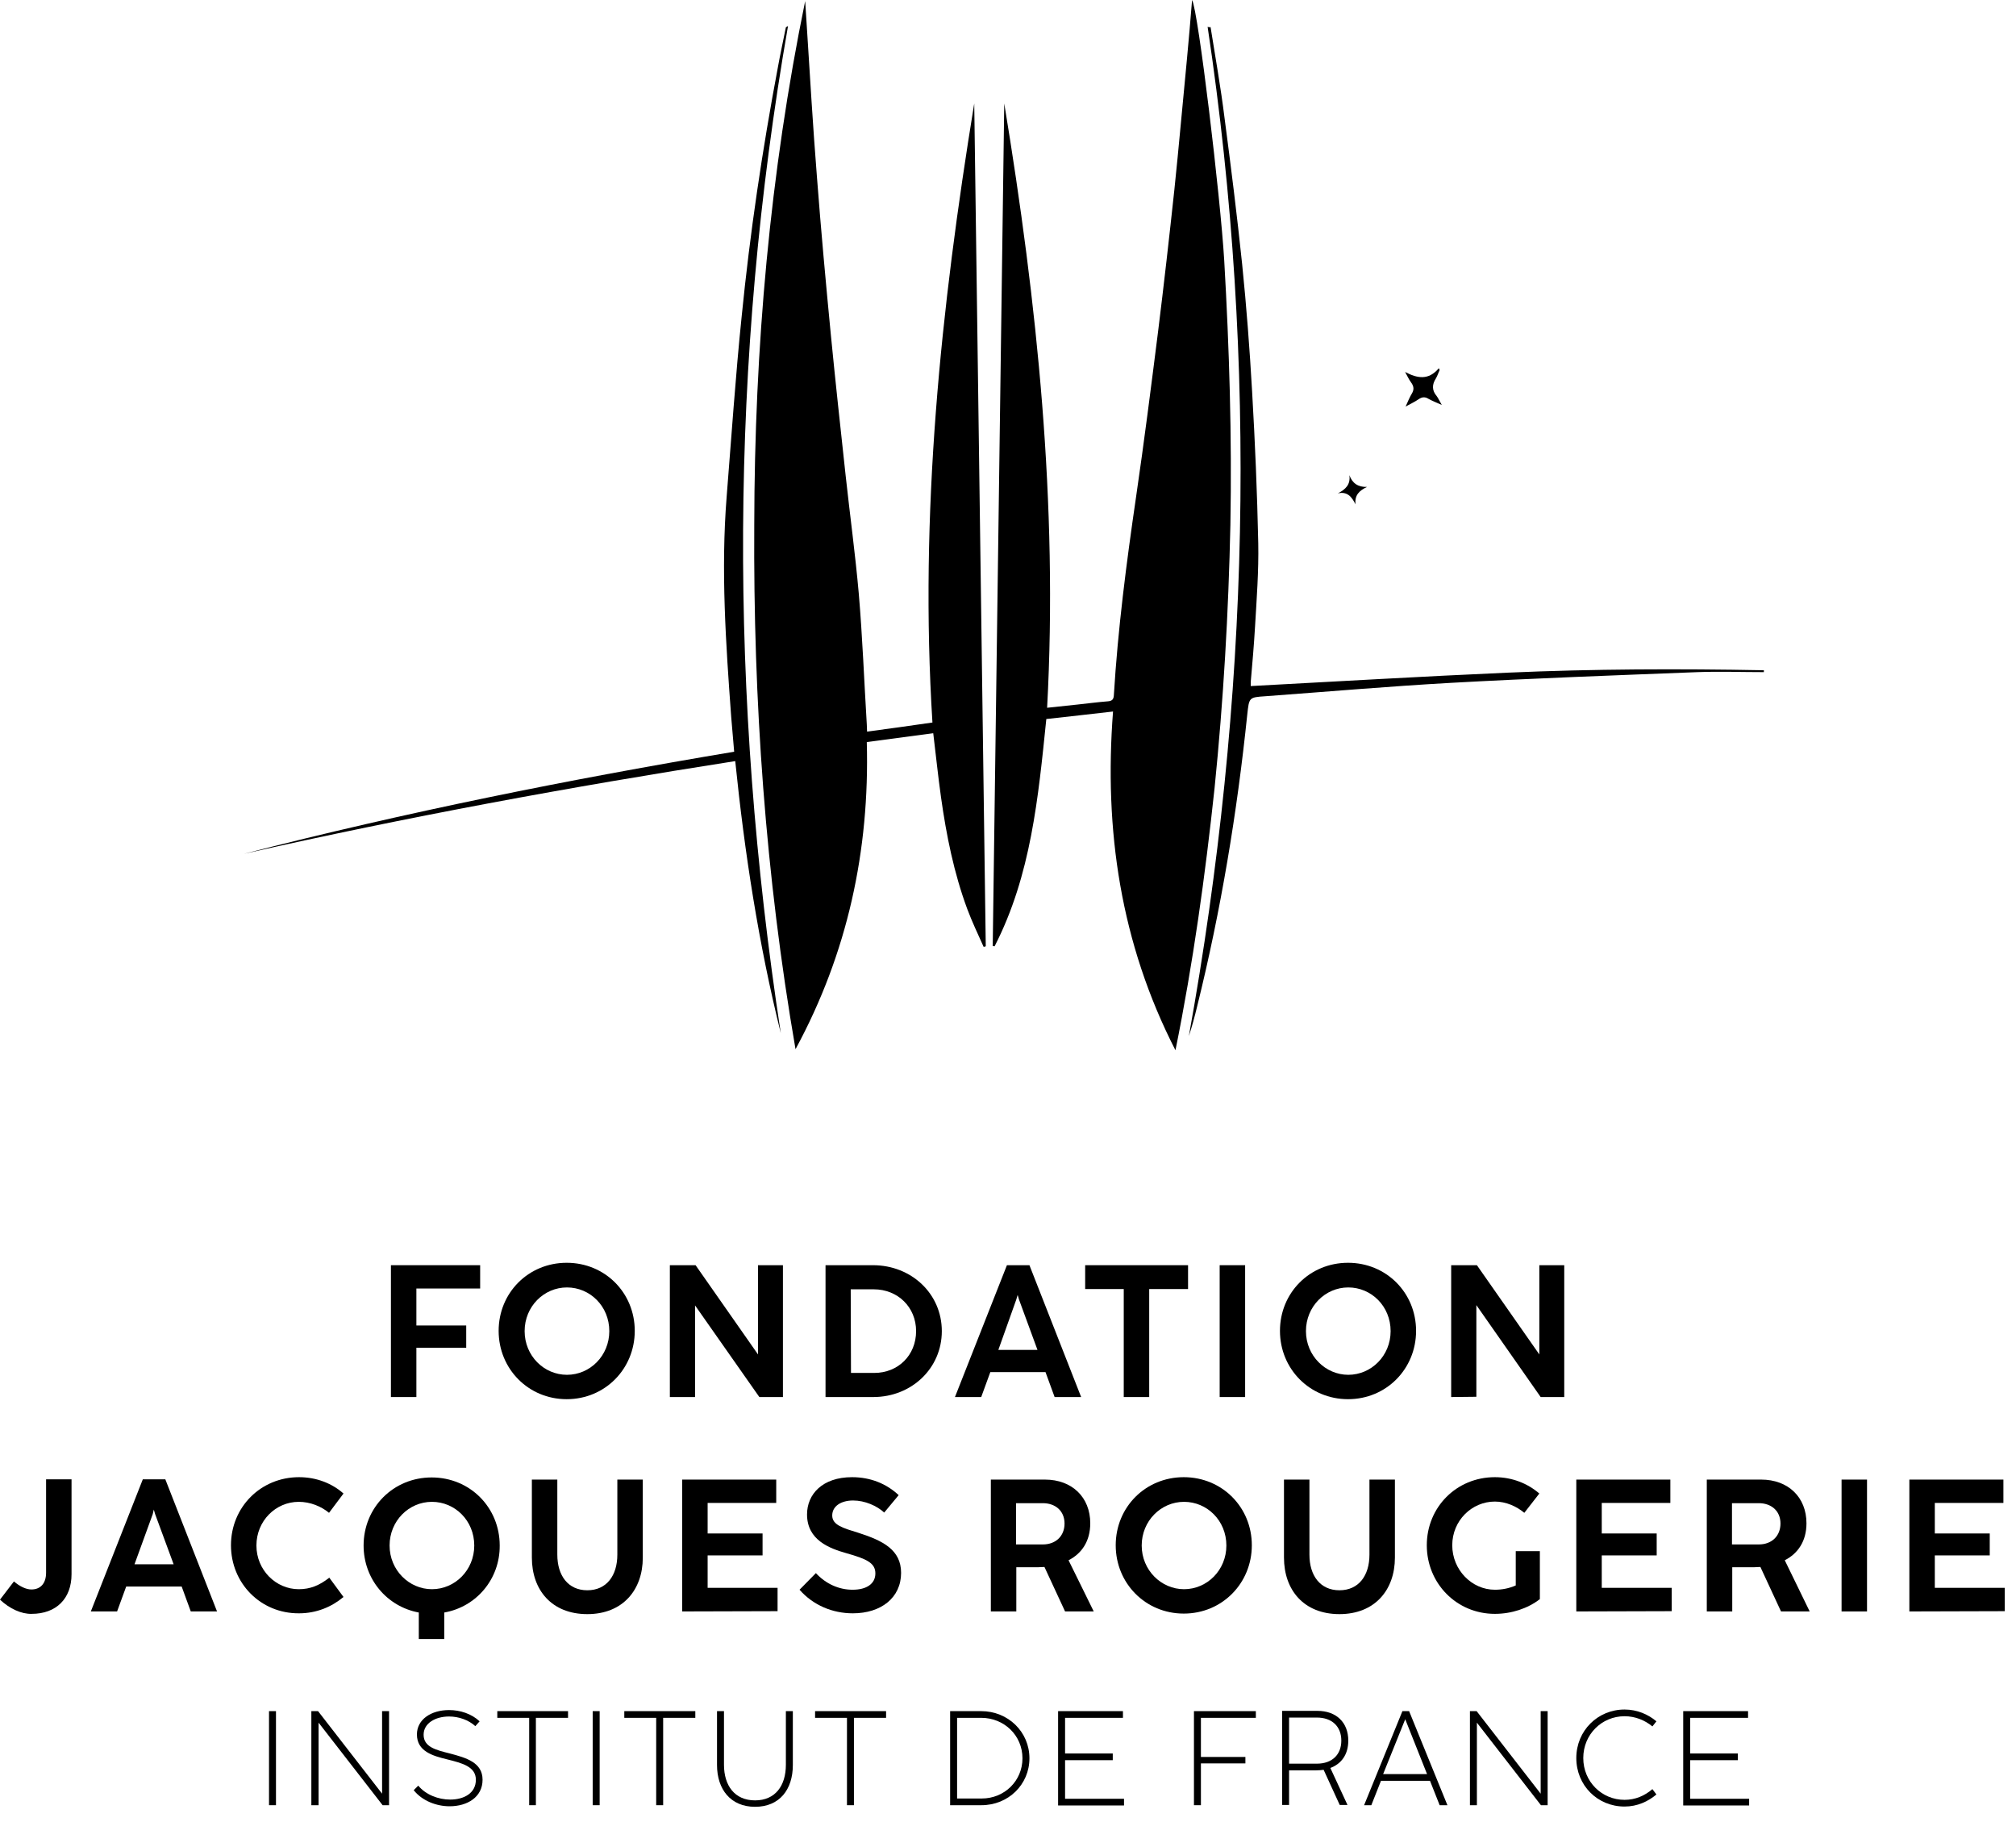
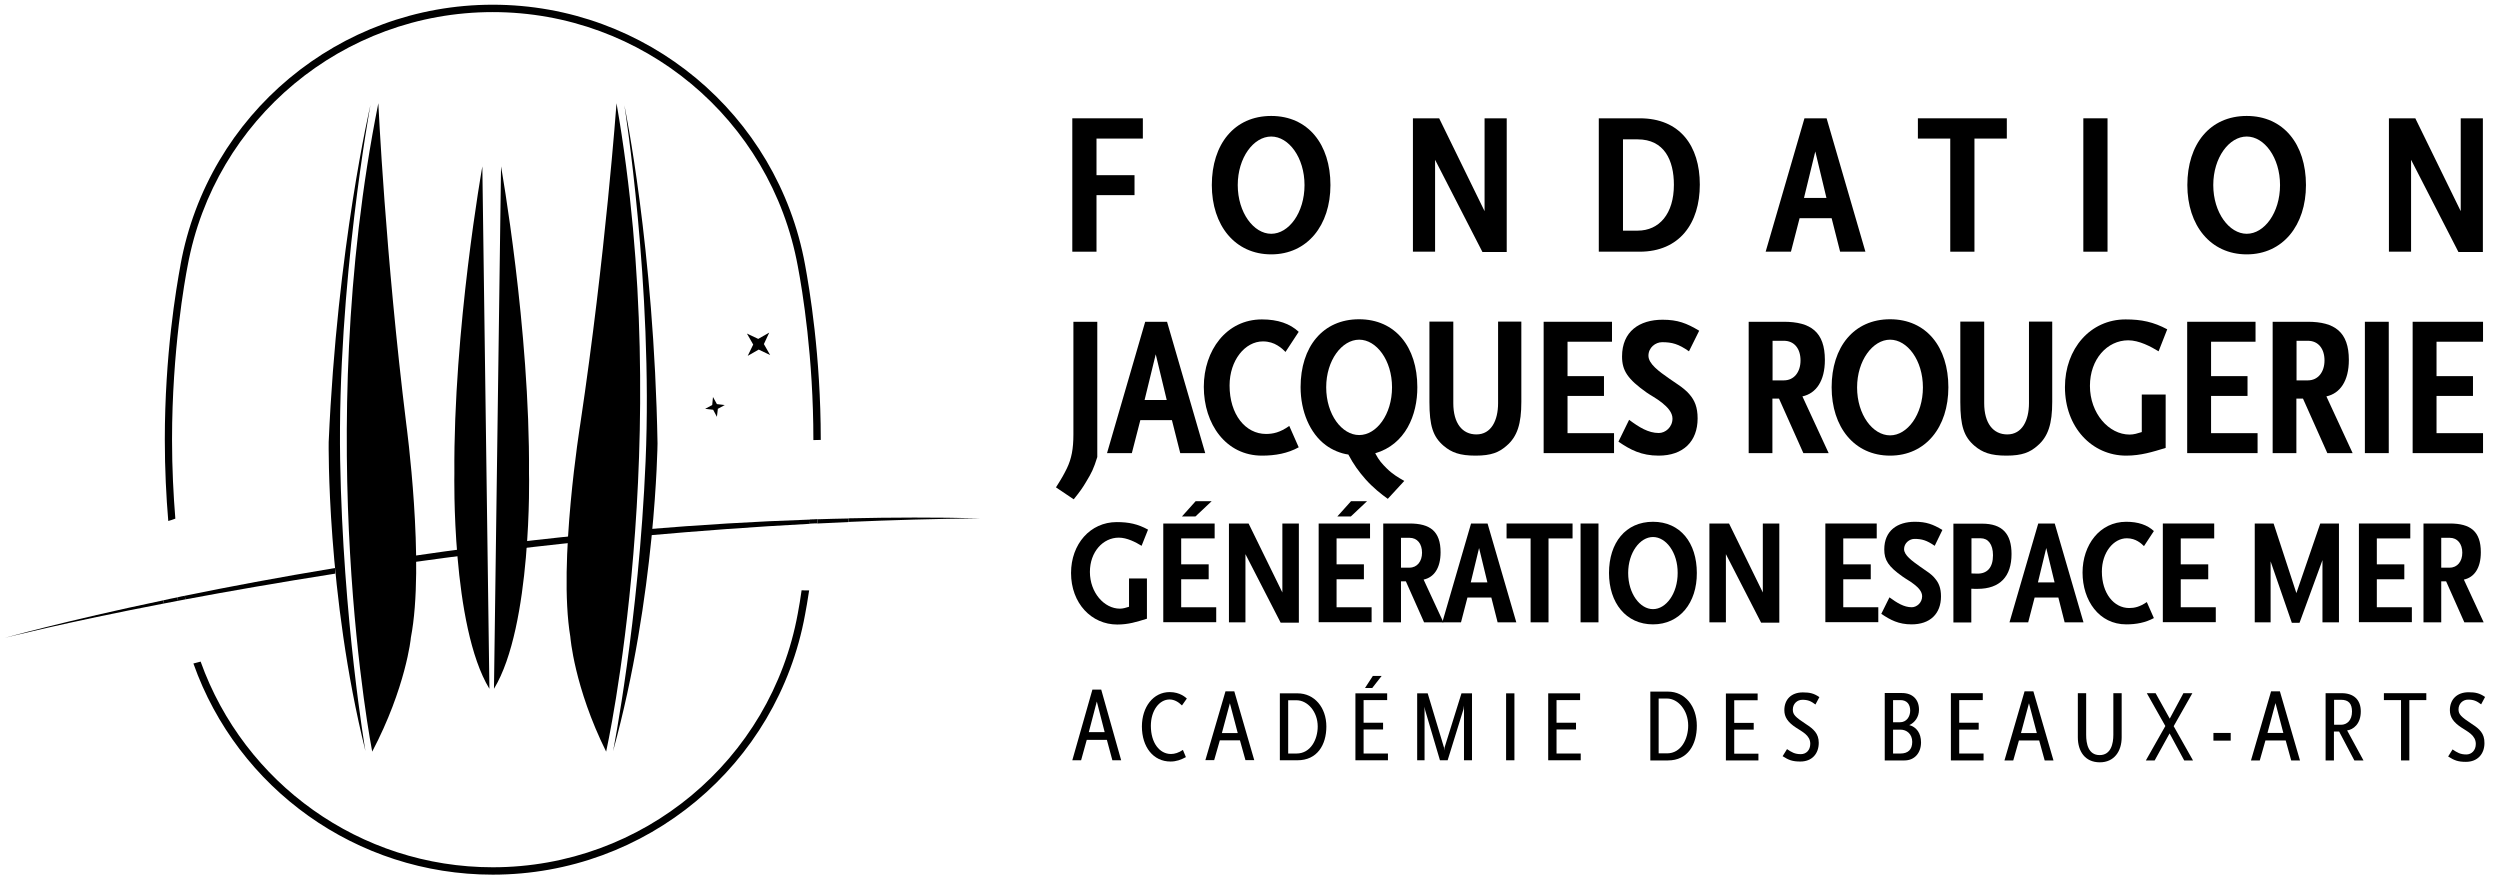
- <svg xmlns="http://www.w3.org/2000/svg" version="1.2" baseProfile="tiny" id="Calque_1" x="0px" y="0px" viewBox="0 0 752.4 679.8" overflow="visible" xml:space="preserve">
+ <svg xmlns="http://www.w3.org/2000/svg" version="1.1" id="Calque_1" x="0px" y="0px" viewBox="0 0 1591.2 561.8" style="enable-background:new 0 0 1591.2 561.8;" xml:space="preserve">
  <g>
-     <path d="M145.9,521.3v-49.2h33.3v8.7h-23.8v13.8H174v8.3h-18.6v18.4H145.9z" />
-     <path d="M186.1,496.6c0-14.2,11.1-25.4,25.4-25.4s25.4,11.2,25.4,25.4c0,14.2-11.1,25.5-25.4,25.5S186.1,510.8,186.1,496.6z    M227.4,496.7c0-9.3-7.2-16.3-15.8-16.3s-15.8,7.1-15.8,16.3S203,513,211.6,513C220.2,513,227.4,505.9,227.4,496.7z" />
-     <path d="M250,521.3v-49.2h9.6l23.3,33.3v-33.3h9.3v49.2h-8.8l-24-34.2v34.2H250z" />
-     <path d="M308.1,521.3v-49.2h17.7c14.3,0,25.7,10.6,25.7,24.6c0,13.9-11.3,24.6-25.6,24.6H308.1z M317.6,512.3h8.7   c8.9,0,15.6-6.6,15.6-15.6c0-8.9-6.8-15.6-15.8-15.6h-8.6L317.6,512.3L317.6,512.3z" />
-     <path d="M393.6,521.3l-3.4-9.3h-20.6l-3.4,9.3h-9.8l19.4-49.2h8.4l19.3,49.2H393.6z M372.6,503.7h14.6l-6.9-18.8l-0.5-1.7l-0.5,1.7   L372.6,503.7z" />
-     <path d="M419.4,521.3V481H405v-8.9h38.4v8.9h-14.5v40.3H419.4z" />
-     <path d="M455.2,521.3v-49.2h9.5v49.2H455.2z" />
-     <path d="M477.7,496.6c0-14.2,11.1-25.4,25.4-25.4c14.3,0,25.4,11.2,25.4,25.4c0,14.2-11.1,25.5-25.4,25.5S477.7,510.8,477.7,496.6z    M519,496.7c0-9.3-7.2-16.3-15.8-16.3s-15.8,7.1-15.8,16.3s7.3,16.3,15.8,16.3C511.8,513,519,505.9,519,496.7z" />
-     <path d="M541.6,521.3v-49.2h9.6l23.3,33.3v-33.3h9.3v49.2H575L551,487v34.2L541.6,521.3L541.6,521.3z" />
-     <path d="M0,596.9l5.2-6.8c2.2,1.9,4.6,3,6.5,3c3.3,0,5.5-2.1,5.5-6.3V552h9.5v35.4c0,9.1-5.7,14.8-14.9,14.8   C8,602.3,3.6,600.3,0,596.9z" />
-     <path d="M71.2,601.3l-3.4-9.3H47.1l-3.4,9.3h-9.8L53.3,552h8.4L81,601.3H71.2z M50.2,583.7h14.6L57.9,565l-0.5-1.7L57,565   L50.2,583.7z" />
-     <path d="M86.2,576.6c0-14.2,11.1-25.4,25.4-25.4c6.5,0,12.3,2.3,16.6,6.1l-5.4,7.2c-2.9-2.4-7-4.1-11.3-4.1   c-8.6,0-15.8,7.1-15.8,16.3S103,593,111.5,593c4.3,0,7.7-1.4,11.4-4.3l5.3,7.2c-4.4,3.7-10.1,6.1-16.6,6.1   C97.3,602.1,86.2,590.8,86.2,576.6z" />
-     <path d="M165.8,601.7v9.9h-9.5v-9.9c-11.9-2.2-20.6-12.5-20.6-25c0-14.2,11.1-25.4,25.4-25.4s25.4,11.2,25.4,25.4   C186.6,589.2,177.8,599.6,165.8,601.7z M177,576.7c0-9.3-7.2-16.3-15.8-16.3s-15.8,7.1-15.8,16.3s7.3,16.3,15.8,16.3   C169.8,593,177,585.9,177,576.7z" />
-     <path d="M198.5,581.2v-29.1h9.5v28c0,7.8,4,13.3,11.2,13.3s11.2-5.5,11.2-13.3v-28h9.5v29.1c0,12.1-7.5,21.1-20.7,21.1   C205.9,602.3,198.5,593.3,198.5,581.2z" />
-     <path d="M254.6,601.3v-49.2h35.1v8.7h-25.6v11.4h20.5v8.2h-20.5v12.1h26.1v8.7L254.6,601.3L254.6,601.3z" />
-     <path d="M298.4,593.2l6.1-6.2c3.8,4.1,8.7,6.2,13.7,6.2c5.2,0,8.5-2.2,8.5-6.1c0-3.9-3.3-5.4-10.7-7.5c-6.4-1.8-14.8-4.9-14.8-14.5   c0-7.5,5.7-13.9,16.8-13.9c7,0,12.9,2.5,17.4,6.7l-5.4,6.5c-2.7-2.5-7.2-4.5-11.6-4.5c-4.5,0-7.8,2.1-7.8,5.6   c0,3.6,4.1,4.7,9.9,6.5c9,2.9,15.8,6.3,15.8,14.9c0,9.3-7.5,15.1-18,15.1C310.7,602,303.5,599,298.4,593.2z" />
-     <path d="M408.2,601.3h-10.7l-7.7-16.6c-0.8,0-1.5,0.1-2.3,0.1h-8.2v16.5h-9.5v-49.2H390c10.1,0,16.9,6.6,16.9,16.3   c0,6.7-3.2,11.3-8.1,13.8L408.2,601.3z M379.2,576.3h10c4.9,0,8.1-3.2,8.1-7.8c0-4.8-3.5-7.6-8.1-7.6h-10V576.3z" />
-     <path d="M416.4,576.6c0-14.2,11.1-25.4,25.4-25.4s25.4,11.2,25.4,25.4s-11.1,25.5-25.4,25.5S416.4,590.8,416.4,576.6z M457.7,576.7   c0-9.3-7.2-16.3-15.8-16.3s-15.8,7.1-15.8,16.3s7.3,16.3,15.8,16.3C450.5,593,457.7,585.9,457.7,576.7z" />
-     <path d="M479.2,581.2v-29.1h9.5v28c0,7.8,4,13.3,11.2,13.3s11.2-5.5,11.2-13.3v-28h9.5v29.1c0,12.1-7.5,21.1-20.7,21.1   C486.6,602.3,479.2,593.3,479.2,581.2z" />
-     <path d="M565.7,578.8h9v17.9c-4.5,3.5-10.6,5.5-16.8,5.5c-14.3,0-25.4-11.4-25.4-25.6s11.1-25.4,25.4-25.4c6.4,0,12.2,2.3,16.6,6.1   l-5.6,7.2c-2.9-2.4-6.8-4.2-11-4.2c-8.6,0-15.9,7.1-15.9,16.3s7.3,16.6,15.9,16.6c2.7,0,5.3-0.5,7.8-1.6V578.8z" />
-     <path d="M588.3,601.3v-49.2h35.1v8.7h-25.6v11.4h20.5v8.2h-20.5v12.1h26.1v8.7L588.3,601.3L588.3,601.3z" />
-     <path d="M675.4,601.3h-10.7l-7.7-16.6c-0.8,0-1.5,0.1-2.3,0.1h-8.2v16.5H637v-49.2h20.3c10.1,0,16.9,6.6,16.9,16.3   c0,6.7-3.2,11.3-8.1,13.8L675.4,601.3z M646.4,576.3h10c4.9,0,8.1-3.2,8.1-7.8c0-4.8-3.5-7.6-8.1-7.6h-10V576.3z" />
-     <path d="M687.3,601.3v-49.2h9.5v49.2H687.3z" />
-     <path d="M712.6,601.3v-49.2h35.1v8.7h-25.6v11.4h20.5v8.2h-20.5v12.1h26.1v8.7L712.6,601.3L712.6,601.3z" />
+     <g>
+       <g>
+         <g>
+           <polygon points="475.4,212.3 482.6,215.7 489.6,211.7 486.2,219 490.2,226 482.9,222.5 475.9,226.5 479.4,219.3     " />
+         </g>
+         <g>
+           <polygon points="453.8,252.7 456.3,257.2 461.3,257.8 456.9,260.2 456.3,265.3 453.9,260.8 448.8,260.2 453.3,257.8     " />
+         </g>
+         <g>
+           <path d="M236.9,478.4c0,0-38.9-199,3.9-412.7c0,0,4.5,97,17.8,204.3c0,0,12,88.9,2.9,135.9C261.6,405.9,258.3,437.7,236.9,478.4      z" />
+         </g>
+         <g>
+           <path d="M232.6,478c-24.8-99.7-23.4-196.6-23.4-196.6c5.4-124.6,26.6-214.6,26.6-214.6s-21.2,114.7-19.3,226.2      C218.3,394.6,232.6,478,232.6,478z" />
+         </g>
+         <g>
+           <path d="M311.5,438.4L307,105.9c0,0-18.5,103.8-17.8,195.6C289.2,301.5,287.2,398.5,311.5,438.4z" />
+         </g>
+         <g>
+           <path d="M314.4,438.4l4.5-332.5c0,0,18.5,103.8,17.8,195.6C336.8,301.5,338.7,398.5,314.4,438.4z" />
+         </g>
+         <g>
+           <path d="M111.6,330.1c-1.2-14.9-2.1-31.8-2.1-50.3c0-56.7,8.2-101.7,9.9-110.5C136.6,75.7,218.3,7.7,313.6,7.7      c95.4,0,177,68,194.2,161.8c3,15.7,9.9,58,9.9,110.4c0,0.1,0,0.1,0,0.2c1.6,0,3.2-0.1,4.7-0.1c0,0,0-0.1,0-0.1      c0-53.8-7.2-96.2-10-111.4C494.9,72.6,411.3,3,313.6,3C216,3,132.4,72.6,114.9,168.5l0,0.1c-2.8,15.2-10,57.4-10,111.2      c0,18.9,0.9,36.4,2.2,51.8C108.5,331.2,110.1,330.7,111.6,330.1z" />
+           <path d="M507.8,390.4c-17.1,93.7-98.8,161.6-194.2,161.6c-84.5,0-158.2-53.5-185.9-130.9c-1.7,0.4-3.2,0.8-4.6,1.2      c28.1,79.5,103.7,134.4,190.5,134.4c97.7,0,181.3-69.6,198.8-165.5c0.7-3.6,1.6-8.8,2.6-15.4c-1.6,0-3.2,0-4.8-0.1      C509.5,380.8,508.7,385.6,507.8,390.4z" />
+           <g>
+             <path d="M3,406c0,0,37.5-9.6,101.4-21.9l-0.5-2C40.6,395.4,3,406,3,406z" />
+           </g>
+           <g>
+             <path d="M540.2,329.9l-0.2,2.3c27.5-1.2,55.5-2,84-2.3C595.8,329.2,567.8,329.3,540.2,329.9z" />
+           </g>
+           <g>
+             <path d="M520.4,330.5c-0.1,0.9-0.1,1.8-0.2,2.7c6.6-0.3,13.2-0.6,19.8-0.9l0.2-2.3C533.6,330.1,527,330.3,520.4,330.5z" />
+           </g>
+           <g>
+             <path d="M103.9,382.1l0.5,2c2.9-0.6,5.9-1.1,8.9-1.7c-0.1-0.7-0.2-1.4-0.4-2.2C109.9,380.8,106.8,381.4,103.9,382.1z" />
+           </g>
+           <g>
+             <path d="M117.6,379.2c0.1,0.8,0.3,1.5,0.4,2.3c27.7-5.2,59.8-10.8,95.4-16.4v-3.6C177.7,367.4,145.4,373.5,117.6,379.2z" />
+           </g>
+           <g>
+             <path d="M226.4,359.4v3.7c24.1-3.6,49.7-7.2,76.5-10.6v-4.2C276.1,351.8,250.5,355.6,226.4,359.4z" />
+           </g>
+           <g>
+             <path d="M321.7,346v4.2c23.6-2.8,48-5.5,73.3-7.9v-4.1C369.8,340.5,345.4,343.1,321.7,346z" />
+           </g>
+           <g>
+             <path d="M411.2,336.9v4c33.6-3,68.3-5.6,104.2-7.5c0.1-0.9,0.1-1.8,0.2-2.7C479.9,331.9,445,334.1,411.2,336.9z" />
+           </g>
+           <g>
+             <path d="M112.9,380.2c0.1,0.8,0.2,1.5,0.4,2.2c1.5-0.3,3.1-0.6,4.7-0.9c-0.1-0.8-0.2-1.5-0.4-2.3       C116,379.5,114.4,379.8,112.9,380.2z" />
+           </g>
+           <g>
+             <path d="M515.6,330.6c-0.1,0.9-0.1,1.8-0.2,2.7c1.6-0.1,3.2-0.2,4.8-0.2c0.1-0.9,0.1-1.8,0.2-2.7       C518.8,330.5,517.2,330.6,515.6,330.6z" />
+           </g>
+         </g>
+         <g>
+           <path d="M385.8,478.4c0,0,44-197.9,6.6-412.7c0,0-7,96.8-23,203.8c0,0-14.3,88.5-6.4,135.8C363,405.3,365.4,437.2,385.8,478.4z" />
+         </g>
+         <g>
+           <path d="M390.2,478.1c27.3-99.1,28.3-195.9,28.3-195.9C416.3,157.5,397.4,67,397.4,67s18.3,115.2,13.5,226.7      C406.6,395.1,390.2,478.1,390.2,478.1z" />
+         </g>
+       </g>
+     </g>
+     <g>
+       <g>
+         <path d="M691.7,470.9h12.8l3.5,13h5.6l-12.7-45h-5.6l-12.8,45h5.6L691.7,470.9z M698.1,446.5l5,19.5H693L698.1,446.5z" />
+         <path d="M745,484.7c3.7,0,6.6-1.1,9.8-2.8l-1.9-4.6c-2.7,1.8-5.2,2.6-7.6,2.6c-7.3,0-12.8-7.1-12.8-17.9     c0-9.8,5.4-16.8,11.9-16.8c2.8,0,5.5,1.4,7.9,3.8l3.1-4.4c-0.6-0.5-4.2-4.1-10.9-4.1c-10.5,0-17.7,9.5-17.7,21.9     C726.8,475.4,734,484.7,745,484.7" />
+         <path d="M776.4,471.2h12.8l3.5,12.6h5.6l-12.7-43.8H780l-12.8,43.8h5.6L776.4,471.2z M782.8,447.6l5,19h-10.1L782.8,447.6z" />
+         <path d="M844.2,462.4c0-12.1-7.6-21.1-18.3-21.1h-11.3v42.6h11.2C838.4,483.9,844.2,474.1,844.2,462.4 M819.9,479.6v-33.9h5.3     c7,0,13.5,7.2,13.5,16.7c0,8.1-4.4,17.2-13.5,17.2H819.9z" />
+         <polygon points="879.4,430.2 873.8,430.2 868.8,437.9 873.4,437.9    " />
+         <polygon points="883.4,479.6 867.9,479.6 867.9,464.3 880.3,464.3 880.3,460 867.9,460 867.9,445.6 882.9,445.6 882.9,441.3      862.7,441.3 862.7,483.9 883.4,483.9    " />
+         <polygon points="906.7,449.8 907.1,452.1 916.5,483.9 921.4,483.9 931.5,451.3 931.8,449.1 931.8,483.9 936.9,483.9 936.9,441.3      930.2,441.3 919.4,475.9 919.3,477.7 919.1,475.9 908.7,441.3 902,441.3 902,483.9 906.7,483.9    " />
+         <rect x="958.6" y="441.3" width="5.3" height="42.6" />
+         <polygon points="1006.1,479.6 990.7,479.6 990.7,464.3 1003.1,464.3 1003.1,460 990.7,460 990.7,445.6 1005.7,445.6      1005.7,441.3 985.4,441.3 985.4,483.9 1006.1,483.9    " />
+         <path d="M1080,461.9c0-12.5-7.6-21.7-18.3-21.7h-11.3V484h11.2C1074.3,484,1080,473.9,1080,461.9 M1061,479.5h-5.3v-34.9h5.3     c7,0,13.5,7.4,13.5,17.2C1074.5,470.2,1070.1,479.5,1061,479.5" />
+         <polygon points="1118.7,445.7 1118.7,441.4 1098.5,441.4 1098.5,484 1119.2,484 1119.2,479.7 1103.8,479.7 1103.8,464.4      1116.2,464.4 1116.2,460.1 1103.8,460.1 1103.8,445.7    " />
+         <path d="M1149.5,460.9c-7-4.6-8.4-6.1-8.4-9.3c0-3.7,2.8-6.2,6.1-6.2c3.6,0,5.5,0.9,8.3,3l2.5-4.7c-3.5-2.4-6.1-3-10.5-3     c-7.5,0-11.8,4.6-11.8,11.3c0,4.4,2.2,7.7,7.4,11.1c3.9,2.6,9.1,4.9,9.1,10.3c0,4.1-2.6,6.6-6,6.6c-3.9,0-5.8-1.2-8.8-3.2     l-2.8,4.5c3.9,2.5,6.3,3.4,11.3,3.4c7.5,0,11.7-5.1,11.7-11.9C1157.6,466.9,1154.3,464,1149.5,460.9" />
+         <path d="M1199.6,484h12.6c6.3,0,10.5-4.7,10.5-11.5c0-5.8-2.9-9.8-7.5-11c3.6-1.6,6.2-5.2,6.2-9.8c0-6.6-4.2-10.6-10.8-10.6h-11     V484z M1204.9,445.6h4.7c4.1,0,6.2,2.7,6.2,6.7c0,3.8-2.3,7.4-6.5,7.4h-4.4V445.6z M1204.9,464.4h4.7c4,0,7.5,2.8,7.5,7.8     c0,4.9-2.7,7.4-7.5,7.4h-4.7V464.4z" />
+         <polygon points="1262.5,479.6 1247,479.6 1247,464.4 1259.4,464.4 1259.4,460 1247,460 1247,445.6 1262,445.6 1262,441.2      1241.7,441.2 1241.7,484 1262.5,484    " />
+         <path d="M1288.6,440l-12.8,44h5.6l3.6-12.7h12.9l3.5,12.7h5.6l-12.8-44H1288.6z M1286.3,466.6l5.1-19l5,19H1286.3z" />
+         <path d="M1350.4,469.3v-28.1h-5.3v26.5c0,5.6-1.5,12.9-8.7,12.9c-7.3,0-8.6-7.3-8.6-12.9v-26.5h-5.3v28.1c0,8.8,4.5,15.9,14,15.9     C1345.6,485.2,1350.4,478.2,1350.4,469.3" />
+         <polygon points="1383.5,462.2 1395.4,441.2 1389.7,441.2 1381,457.4 1372,441.2 1366.4,441.2 1378.2,462.1 1365.8,484      1371.4,484 1380.9,466.8 1390.2,484 1395.8,484    " />
+         <rect x="1408.8" y="466.5" width="11" height="4.9" />
+         <path d="M1441.9,471.3h12.9l3.5,12.7h5.6l-12.8-44h-5.6l-12.8,44h5.6L1441.9,471.3z M1448.3,447.5l5,19h-10.1L1448.3,447.5z" />
+         <path d="M1502.6,452.8c0-7.5-4.6-11.6-12.1-11.6h-10.3V484h5.3v-18.4h3.3l9.7,18.4h5.8l-10.4-19.1     C1497.7,464.4,1502.6,460.9,1502.6,452.8 M1485.6,461.2v-15.8h4.4c4.9,0,7,2.5,7,7.5c0,5.6-3.2,8.4-7,8.4H1485.6z" />
+         <polygon points="1517.3,445.6 1528.2,445.6 1528.2,484 1533.5,484 1533.5,445.6 1544.3,445.6 1544.3,441.2 1517.3,441.2    " />
+         <path d="M1573.3,460.8c-7-4.6-8.5-6.2-8.5-9.3c0-3.7,2.8-6.2,6.1-6.2c3.6,0,5.5,0.9,8.3,3l2.5-4.7c-3.5-2.4-6.1-3-10.5-3     c-7.5,0-11.9,4.7-11.9,11.4c0,4.4,2.2,7.7,7.4,11.1c3.9,2.6,9.1,4.9,9.1,10.4c0,4.1-2.7,6.7-6,6.7c-3.9,0-5.8-1.2-8.8-3.2     l-2.8,4.5c4,2.5,6.3,3.4,11.3,3.4c7.5,0,11.8-5.1,11.8-11.9C1581.4,466.8,1578.1,463.9,1573.3,460.8" />
+       </g>
+     </g>
+     <g>
+       <g>
+         <path d="M691.4,306.5c-2.4,4.1-3.9,6.2-8,11.3l-11.3-7.6c4.2-6.6,5.1-8.4,7-12.2c2.9-6.1,4.1-12.3,4.1-21.4v-71.8h15.2v86.1     C696.1,298.3,694.8,300.9,691.4,306.5z" />
+         <path d="M751.2,288.4l-5.3-21h-20.1l-5.4,21h-15.8l24.3-83.6h13.9l24.3,83.6H751.2z M735.6,225.5l-7.1,29.1h14.1L735.6,225.5z" />
+         <path d="M803.2,290c-22.9,0-37-20.1-37-43.8c0-23.2,14.4-42.9,37-42.9c10.1,0,17.9,2.7,23.4,7.9l-8.4,12.8l-2-1.9     c-0.9-0.8-1.9-1.5-3.2-2.3c-2.3-1.4-5.3-2.5-9.2-2.5c-11.3,0-21.2,11.9-21.2,28.1c0,18.4,10.1,30.8,23.2,30.8     c4.4,0,8.9-0.9,14.8-5.1l6,13.6C819.5,288.6,811.7,290,803.2,290z" />
+         <path d="M875.3,288.5c2.5,4.7,4.2,6.5,7.3,9.6c1.9,1.9,3.7,3.3,5.6,4.6c1.6,1.1,3.5,2.2,5.6,3.4l-10.5,11.4     c-4.1-2.9-9.6-7.3-14.2-12.5c-4.3-4.9-7.7-9.6-10.9-15.7c-4.7-0.6-10.3-2.9-14.4-6c-10.1-7.5-16-21.5-16-36.9     c0-25.6,14.1-43.2,37.2-43.2c23.1,0,37.1,17.6,37.1,43.2C902.2,264.2,894.5,282.9,875.3,288.5z M865.1,216.2     c-11,0-21,13.1-21,30.3c0,17.4,10,30.4,21,30.4c11,0,20.9-13,20.9-30.4C886,229.3,876.1,216.2,865.1,216.2z" />
+         <path d="M958.8,283.8c-4.7,4.1-9.6,6.2-19.6,6.2c-10.1,0-15.3-2-20.3-6.2c-6.8-5.8-9.1-12.7-9.1-28v-51.1H925v51.9     c0,12.8,5.7,19.9,14.7,19.9c9.5,0,13.8-9,13.8-19.9v-51.9h14.8v51.1C968.3,269.6,965.8,277.9,958.8,283.8z" />
+         <path d="M982.5,288.4v-83.6h43.5v12.7h-28.3v21.9h23.2V252h-23.2v23.7h29.6v12.7H982.5z" />
+         <path d="M1075,223.6c-6.7-4.7-10.8-5.8-17.1-5.8c-4.2,0-8.7,3.4-8.7,8.6s6.7,10,13.3,14.6l5.7,3.9c2.7,1.8,5.7,4.3,7.2,6.2     c3.2,3.7,5.1,8.1,5.1,15.2c0,14.7-9.2,23.7-24.8,23.7c-11,0-18-3.7-25.6-8.9l6.8-13.9c6.3,4.7,12.2,8.4,18.9,8.4     c4.2,0,8.7-3.7,8.7-9.2c0-3.9-3.2-7.3-6.7-10.1c-3.5-2.8-7.6-4.9-9.8-6.5c-12-8.5-15.6-13.9-15.6-22.9c0-16,11.1-23.4,25.8-23.4     c9.6,0,15.3,2.2,23.3,7L1075,223.6z" />
+         <path d="M1147.8,288.4l-15.5-34.7h-4.2v34.7h-15.1v-83.6h22.3c17.2,0,26.2,6.5,26.2,24.3c0,13.4-5.6,21.3-14.3,23.2l16.7,36.1     H1147.8z M1135.4,216.9h-7.2v25.2h7.2c6.5,0,10.6-5.3,10.6-12.7C1146,221.9,1142,216.9,1135.4,216.9z" />
+         <path d="M1203,290c-22.8,0-37.2-18.2-37.2-43.5c0-25.6,14.1-43.3,37.2-43.3c23.1,0,37.1,17.7,37.1,43.3     C1240.1,271.8,1225.7,290,1203,290z M1203,216.2c-11,0-21,13.2-21,30.4c0,17.4,10,30.5,21,30.5c11,0,20.9-13.2,20.9-30.5     C1223.9,229.3,1214,216.2,1203,216.2z" />
+         <path d="M1296.7,283.8c-4.7,4.1-9.6,6.2-19.6,6.2c-10.1,0-15.3-2-20.3-6.2c-6.8-5.8-9.1-12.7-9.1-28v-51.1h15.2v51.9     c0,12.8,5.7,19.9,14.7,19.9c9.5,0,13.8-9,13.8-19.9v-51.9h14.8v51.1C1306.2,269.6,1303.7,277.9,1296.7,283.8z" />
+         <path d="M1373.9,223.6c-4.9-3-12.4-7-19.3-7c-13.4,0-24.4,12-24.4,29c0,17.5,12,31,25.3,31c2.7,0,5.1-0.8,7.7-1.6v-23.9h15.2v34     c-4.3,1.3-8.2,2.5-12.2,3.4c-4.1,0.9-8.2,1.5-12.9,1.5c-21.8,0-39-18-39-43.6c0-24.5,16.2-43.1,38.6-43.1     c10.1,0,17.7,1.6,26.5,6.3L1373.9,223.6z" />
+         <path d="M1392.1,288.4v-83.6h43.5v12.7h-28.3v21.9h23.2V252h-23.2v23.7h29.6v12.7H1392.1z" />
+         <path d="M1481.3,288.4l-15.5-34.7h-4.2v34.7h-15.1v-83.6h22.3c17.2,0,26.2,6.5,26.2,24.3c0,13.4-5.6,21.3-14.3,23.2l16.7,36.1     H1481.3z M1468.9,216.9h-7.2v25.2h7.2c6.5,0,10.6-5.3,10.6-12.7C1479.5,221.9,1475.5,216.9,1468.9,216.9z" />
+         <path d="M1505.2,288.4v-83.6h15.2v83.6H1505.2z" />
+         <path d="M1535.6,288.4v-83.6h44.8v12.7h-29.6v21.9h23.2V252h-23.2v23.7h29.6v12.7H1535.6z" />
+       </g>
+     </g>
+     <g>
+       <g>
+         <path d="M726.6,347.4c-3.7-2.3-9.3-5.2-14.5-5.2c-10.1,0-18.4,9.1-18.4,21.8c0,13.2,9.1,23.4,19.1,23.4c2,0,3.8-0.6,5.8-1.2v-18     h11.4v25.6c-3.2,1-6.2,1.9-9.2,2.6c-3.1,0.7-6.2,1.1-9.7,1.1c-16.4,0-29.4-13.5-29.4-32.8c0-18.4,12.2-32.4,29.1-32.4     c7.6,0,13.4,1.2,19.9,4.8L726.6,347.4z" />
+         <path d="M740.4,396.1v-62.9h32.7v9.5h-21.3v16.5h17.5v9.5h-17.5v17.8h22.3v9.5H740.4z M760.9,328.7h-8.6l8.7-9.7h10.2     L760.9,328.7z" />
+         <path d="M815.1,396.3l-22.4-43.6v43.4h-10.5v-62.9h12.5l21.5,43.9v-43.9h10.5v63.1H815.1z" />
+         <path d="M839.3,396.1v-62.9H872v9.5h-21.3v16.5h17.4v9.5h-17.4v17.8h22.3v9.5H839.3z M859.8,328.7h-8.6l8.7-9.7h10.2L859.8,328.7     z" />
+         <path d="M906.4,396.1L894.8,370h-3.1v26.1h-11.3v-62.9h16.8c13,0,19.7,4.9,19.7,18.3c0,10.1-4.2,16-10.8,17.4l12.6,27.2H906.4z      M897.1,342.3h-5.4v19h5.4c4.9,0,8-4,8-9.5C905.1,346.1,902.1,342.3,897.1,342.3z" />
+         <path d="M953.2,396.1l-4-15.8H934l-4.1,15.8H918l18.3-62.9h10.5l18.3,62.9H953.2z M941.4,348.8l-5.3,21.9h10.6L941.4,348.8z" />
+         <path d="M985.6,342.7v53.4h-11.4v-53.4h-15.3v-9.5h42v9.5H985.6z" />
+         <path d="M1006,396.1v-62.9h11.4v62.9H1006z" />
+         <path d="M1052.1,397.4c-17.2,0-28-13.7-28-32.7c0-19.3,10.6-32.6,28-32.6c17.4,0,27.9,13.4,27.9,32.6     C1080.1,383.6,1069.2,397.4,1052.1,397.4z M1052.1,341.8c-8.3,0-15.8,9.9-15.8,22.9c0,13.1,7.5,23,15.8,23s15.7-9.9,15.7-23     C1067.9,351.7,1060.4,341.8,1052.1,341.8z" />
+         <path d="M1120.9,396.3l-22.4-43.6v43.4H1088v-62.9h12.5l21.5,43.9v-43.9h10.5v63.1H1120.9z" />
+         <path d="M1161.8,396.1v-62.9h32.7v9.5h-21.3v16.5h17.5v9.5h-17.5v17.8h22.3v9.5H1161.8z" />
+         <path d="M1231.4,347.4c-5.1-3.5-8.1-4.4-12.9-4.4c-3.1,0-6.6,2.6-6.6,6.5s5.1,7.5,10,11l4.3,3c2,1.3,4.3,3.2,5.4,4.7     c2.4,2.8,3.8,6.1,3.8,11.4c0,11.1-7,17.8-18.7,17.8c-8.3,0-13.5-2.8-19.3-6.7l5.2-10.5c4.8,3.5,9.2,6.3,14.2,6.3     c3.1,0,6.6-2.8,6.6-7c0-3-2.4-5.5-5.1-7.6c-2.7-2.1-5.7-3.7-7.3-4.9c-9.1-6.4-11.7-10.5-11.7-17.3c0-12,8.4-17.6,19.5-17.6     c7.2,0,11.5,1.6,17.5,5.2L1231.4,347.4z" />
+         <path d="M1258.6,374.8c-1.4,0-2.6,0-3.9-0.1v21.5h-11.4v-62.9h18.3c12.8,0,18.7,6.4,18.7,19.3     C1280.3,366.9,1273,374.8,1258.6,374.8z M1260.7,342.6h-5.9V365c1.5,0.1,2.7,0.1,3.9,0.1c6.1,0,9.8-3.8,9.8-11.7     C1268.5,346.3,1265.3,342.6,1260.7,342.6z" />
+         <path d="M1314.1,396.1l-4-15.8H1295l-4.1,15.8H1279l18.3-62.9h10.5l18.3,62.9H1314.1z M1302.4,348.8l-5.3,21.9h10.6L1302.4,348.8     z" />
+         <path d="M1353.3,397.4c-17.3,0-27.8-15.2-27.8-33c0-17.5,10.9-32.3,27.8-32.3c7.6,0,13.4,2,17.6,5.9l-6.3,9.6l-1.5-1.4     c-0.7-0.6-1.4-1.1-2.4-1.7c-1.7-1-4-1.9-7-1.9c-8.5,0-15.9,9-15.9,21.2c0,13.8,7.6,23.2,17.4,23.2c3.3,0,6.7-0.7,11.2-3.8     l4.5,10.2C1365.5,396.3,1359.7,397.4,1353.3,397.4z" />
+         <path d="M1376.6,396.1v-62.9h32.7v9.5H1388v16.5h17.5v9.5H1388v17.8h22.3v9.5H1376.6z" />
+         <path d="M1478.2,396.1v-39.6l-14.6,39.9h-4.9l-13.5-39.1v38.8h-10.1v-62.9h12l14.5,44.3l15.2-44.3h11.9v62.9H1478.2z" />
+         <path d="M1501.4,396.1v-62.9h32.7v9.5h-21.3v16.5h17.5v9.5h-17.5v17.8h22.3v9.5H1501.4z" />
+         <path d="M1568.5,396.1l-11.6-26.1h-3.1v26.1h-11.3v-62.9h16.8c13,0,19.7,4.9,19.7,18.3c0,10.1-4.2,16-10.8,17.4l12.6,27.2H1568.5     z M1559.2,342.3h-5.4v19h5.4c4.9,0,8-4,8-9.5C1567.2,346.1,1564.1,342.3,1559.2,342.3z" />
+       </g>
+     </g>
+     <g>
+       <g>
+         <path d="M697.9,88.2v23.3h24.2v12.7h-24.2v36h-15.4V75.3h44.9v12.9H697.9z" />
+         <path d="M809.1,161.9c-23.1,0-37.8-18.5-37.8-44.1c0-26,14.3-44,37.8-44c23.4,0,37.7,18,37.7,44     C846.8,143.4,832.1,161.9,809.1,161.9z M809.1,86.9c-11.2,0-21.3,13.4-21.3,30.9c0,17.6,10.2,31,21.3,31     c11.2,0,21.2-13.4,21.2-31C830.3,100.3,820.3,86.9,809.1,86.9z" />
+         <path d="M943.6,160.5l-30.2-58.8v58.5h-14.1V75.3H916l28.9,59.1V75.3h14.1v85.1H943.6z" />
+         <path d="M1043.6,160.2h-26V75.3h26.1c25.5,0,38.2,17.5,38.2,42.2C1081.9,142.1,1069,160.2,1043.6,160.2z M1042.3,88.7h-9.3v58.1     h9.3c13.8,0,23.1-10.7,23.1-29.2C1065.4,102,1059.3,88.7,1042.3,88.7z" />
+         <path d="M1171.2,160.2l-5.4-21.3h-20.4l-5.5,21.3h-16.1l24.7-84.9h14.1l24.7,84.9H1171.2z M1155.4,96.4l-7.2,29.6h14.3     L1155.4,96.4z" />
+         <path d="M1256.7,88.2v72h-15.4v-72h-20.6V75.3h56.6v12.9H1256.7z" />
+         <path d="M1326,160.2V75.3h15.4v84.9H1326z" />
+         <path d="M1430,161.9c-23.1,0-37.8-18.5-37.8-44.1c0-26,14.3-44,37.8-44c23.4,0,37.7,18,37.7,44     C1467.7,143.4,1453,161.9,1430,161.9z M1430,86.9c-11.2,0-21.3,13.4-21.3,30.9c0,17.6,10.2,31,21.3,31c11.2,0,21.2-13.4,21.2-31     C1451.2,100.3,1441.2,86.9,1430,86.9z" />
+         <path d="M1564.8,160.5l-30.2-58.8v58.5h-14.1V75.3h16.8l28.9,59.1V75.3h14.1v85.1H1564.8z" />
+       </g>
+     </g>
  </g>
-   <g>
-     <path d="M100.4,673.6v-35.1h2.6v35.1H100.4z" />
-     <path d="M116.2,673.6v-35.1h2.5l23.9,30.8v-30.8h2.6v35.1h-2.4l-23.9-30.8v30.8H116.2z" />
-     <path d="M154.4,668l1.7-1.7c2.8,3.4,7.5,5.2,11.9,5.2c5.2,0,9.6-2.4,9.6-7.4c0-4.9-5.1-6.2-10.7-7.6c-5.4-1.3-11.3-3-11.3-9.3   c0-5.6,5.3-9.1,12-9.1c4.2,0,8.4,1.4,11.4,4.2l-1.6,1.8c-2.5-2.3-6.2-3.6-9.8-3.6c-5.1,0-9.5,2.5-9.5,6.8c0,4.6,4.6,5.7,9.8,7   c6,1.6,12.2,3.3,12.2,9.8s-5.7,9.9-12.3,9.9C162.9,674,157.6,672,154.4,668z" />
-     <path d="M197.5,673.6V641h-11.9v-2.5H212v2.5h-12v32.6H197.5z" />
-     <path d="M221.2,673.6v-35.1h2.6v35.1H221.2z" />
-     <path d="M244.9,673.6V641H233v-2.5h26.5v2.5h-12v32.6H244.9z" />
-     <path d="M267.6,658.6v-20.1h2.6v20c0,7.8,4,13.3,11.6,13.3c7.5,0,11.5-5.4,11.5-13.3v-20h2.6v20.1c0,9.2-5,15.6-14.1,15.6   C272.7,674.2,267.6,667.7,267.6,658.6z" />
-     <path d="M316.1,673.6V641h-11.9v-2.5h26.5v2.5h-12v32.6H316.1z" />
-     <path d="M354.6,673.6v-35.1h11.6c10,0,18,7.7,18,17.6c0,9.8-7.9,17.5-17.9,17.5H354.6z M357.2,671.1h9.2c8.5,0,15.2-6.6,15.2-15   c0-8.5-6.8-15.1-15.4-15.1h-9L357.2,671.1L357.2,671.1z" />
-     <path d="M394.9,673.6v-35.1h24.2v2.5h-21.6v13.3h17.8v2.5h-17.8v14.4h22v2.5h-24.6V673.6z" />
-     <path d="M445.6,673.6v-35.1h23.1v2.5h-20.5v14.6h16.6v2.4h-16.6v15.6H445.6z" />
-     <path d="M496.5,659.7l6.4,13.8H500l-6-13.1c-0.9,0.1-1.8,0.2-2.8,0.2h-10.1v12.9h-2.6v-35.1h13.2c7,0,11.5,4.3,11.5,11.1   C503.2,654.7,500.6,658.2,496.5,659.7z M481.1,658.1h10.4c5.6,0,9.1-3.3,9.1-8.6s-3.5-8.6-9.1-8.6h-10.4V658.1z" />
-     <path d="M537.3,673.6l-3.6-9.1h-18.3l-3.6,9.1h-2.7l14.3-35.1h2.5l14.3,35.1H537.3z M516.2,662h16.4l-8-20.1l-0.1-0.4l-0.2,0.4   L516.2,662z" />
-     <path d="M548.6,673.6v-35.1h2.5l23.9,30.8v-30.8h2.6v35.1h-2.5l-23.9-30.8v30.8H548.6z" />
-     <path d="M588.3,656c0-10.2,8-18.1,18-18.1c4.7,0,8.8,1.8,11.9,4.4l-1.5,1.9c-2.8-2.3-6.4-3.8-10.4-3.8c-8.5,0-15.4,6.8-15.4,15.6   s6.9,15.6,15.4,15.6c4,0,7.5-1.5,10.4-4l1.5,2c-3.1,2.6-7.1,4.5-11.9,4.5C596.2,674.1,588.3,666.2,588.3,656z" />
-     <path d="M628.2,673.6v-35.1h24.2v2.5h-21.6v13.3h17.8v2.5h-17.8v14.4h22v2.5h-24.6V673.6z" />
-   </g>
-   <path d="M438.7,391.9c-20.5-40-26.7-82.2-23.3-126.4c-8.6,1-16.8,1.9-24.9,2.8c-3,29.3-5.7,58.3-19.3,84.8c-0.2,0-0.5-0.1-0.7-0.1  c1.4-104.8,2.9-209.6,4.3-314.4c12.3,74.6,20.1,149.5,16,225.5c3.8-0.4,7.6-0.8,11.3-1.2c3.8-0.4,7.5-0.9,11.3-1.2  c1.5-0.1,2.2-0.6,2.3-2.2c1.5-24.8,4.7-49.5,8.3-74.1c3-20.5,5.6-41,8.2-61.6c2.2-17.7,4.2-35.4,6.1-53.1  c1.7-16.2,3.1-32.5,4.7-48.8c0.7-7.3,1.3-14.6,1.9-21.9c2.3,4,10.6,73.6,12,97.2c1.9,32.9,2.9,65.7,2.3,98.6  c-0.7,32.8-2.6,65.6-5.9,98.2C449.8,326.8,445.3,359.3,438.7,391.9z" />
-   <path d="M300.5,0.4c0.2,3.1,0.4,6.2,0.6,9.3c1.2,18.8,2.3,37.6,3.8,56.4c1.5,19.7,3.3,39.3,5.2,59c1.7,17.4,3.6,34.8,5.5,52.3  c1.6,14.7,3.6,29.3,4.9,44c1.4,16.3,2,32.6,3,48.9c0,0.8,0.1,1.6,0.1,2.7c8.2-1.1,16.2-2.2,24.4-3.4c-4.9-77.7,3.1-154.5,15.6-231  c1.4,104.8,2.9,209.7,4.3,314.5c-0.3,0.1-0.5,0.2-0.8,0.2c-2.1-4.7-4.3-9.3-6.1-14.1c-5-13.5-7.8-27.5-9.8-41.7  c-1.1-7.8-1.9-15.7-2.9-23.9c-8.2,1.1-16.4,2.2-24.8,3.3c1.1,40.5-7.2,78.8-26.6,114.6c-11.2-64.7-15.8-130-15.4-195.7  C281.6,130,287.3,64.8,300.5,0.4z" />
-   <path d="M451.8,10.1c1.8,11.3,3.8,22.5,5.2,33.8c2.4,18.2,4.7,36.5,6.6,54.8c1.6,15.7,2.8,31.5,3.7,47.3c1.1,18.9,1.9,37.8,2.3,56.7  c0.2,10.4-0.6,20.8-1.2,31.1c-0.4,6.9-1,13.8-1.6,20.6c0,0.6,0,1.3,0,1.6c32-1.7,63.9-3.6,95.9-5c31.9-1.4,63.7-1.5,95.6-0.9  c0,0.2,0,0.5,0,0.7c-8.2,0-16.5-0.3-24.7,0c-30.7,1.2-61.4,2.3-92.1,4c-23.1,1.3-46.2,3.3-69.3,5c-6.1,0.4-6,0.5-6.7,6.8  c-3.8,36.7-9.8,73-18.7,108.9c-0.9,3.7-1.9,7.5-3.1,11.1c22.6-125.2,25.9-250.7,7-376.6C451.2,10.2,451.5,10.2,451.8,10.1z" />
-   <path d="M291.4,385.5c-8.3-33.4-13.5-67.2-17-101.5c-61.6,9.6-122.7,20.9-183.4,34.6c60.3-15.5,121.4-27.8,183-38.1  c-0.4-4.4-0.7-8.6-1.1-12.9c-2-27.4-3.9-54.8-1.7-82.3c1.8-22.4,3.3-44.9,5.6-67.2c3.1-31.2,7.7-62.1,13.5-92.9c0.9-5,2-10,3-15  c0,0,0.1-0.1,0.8-0.5C272.2,135.1,272.2,260.2,291.4,385.5z" />
-   <path d="M524.4,138.8c4.6,2.4,8.7,3.2,12.6-1.4c0.1,0.2,0.2,0.4,0.3,0.7c-0.5,1-0.8,2.1-1.4,3.1c-1.5,2.3-1.5,4.5,0.3,6.6  c0.6,0.8,1,1.8,1.9,3.3c-2-0.9-3.6-1.5-5-2.3c-1.3-0.8-2.4-0.7-3.7,0.2c-1.3,0.9-2.8,1.6-4.8,2.7c0.9-2,1.5-3.5,2.3-4.8  c0.9-1.5,0.8-2.7-0.2-4.1C525.8,141.6,525.2,140.2,524.4,138.8z" />
-   <path d="M510.2,181.7c-2.8,1.3-4.7,3-4.3,6.5c-1.4-2.8-3-4.9-6.6-4.1c2.9-1.5,4.8-3.3,4.3-6.8C504.7,180.3,506.8,181.8,510.2,181.7z  " />
</svg>
